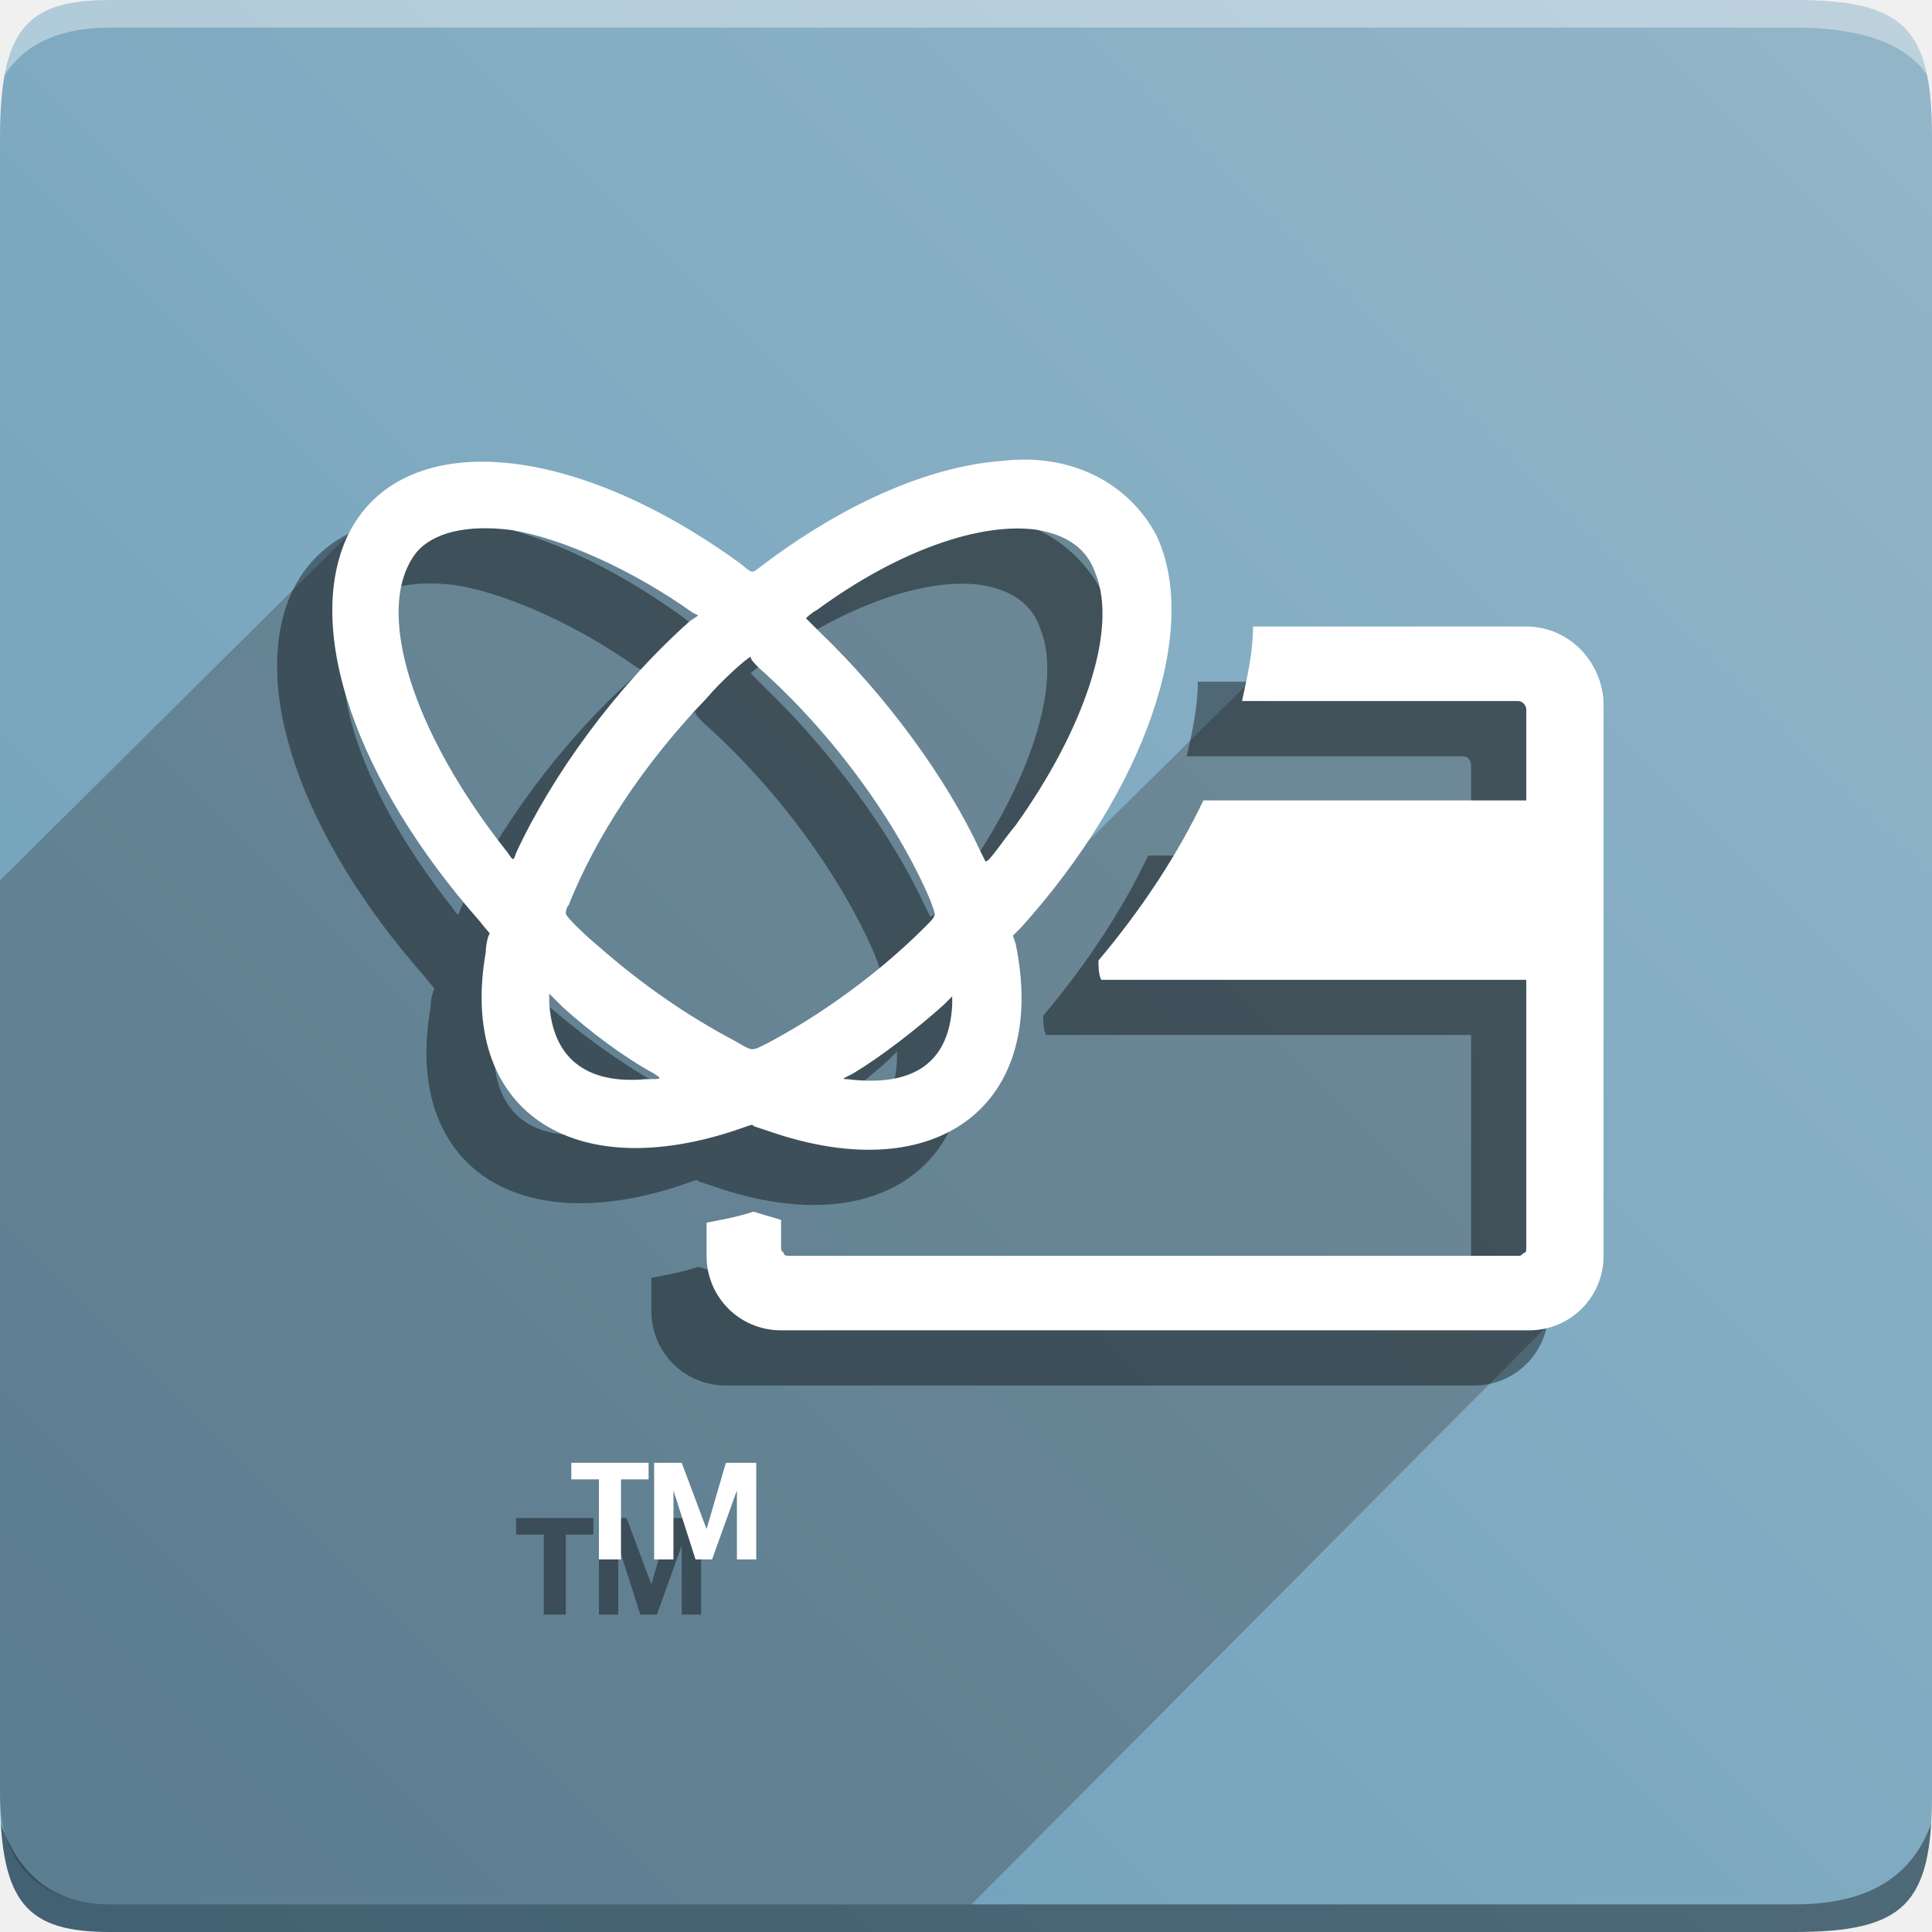
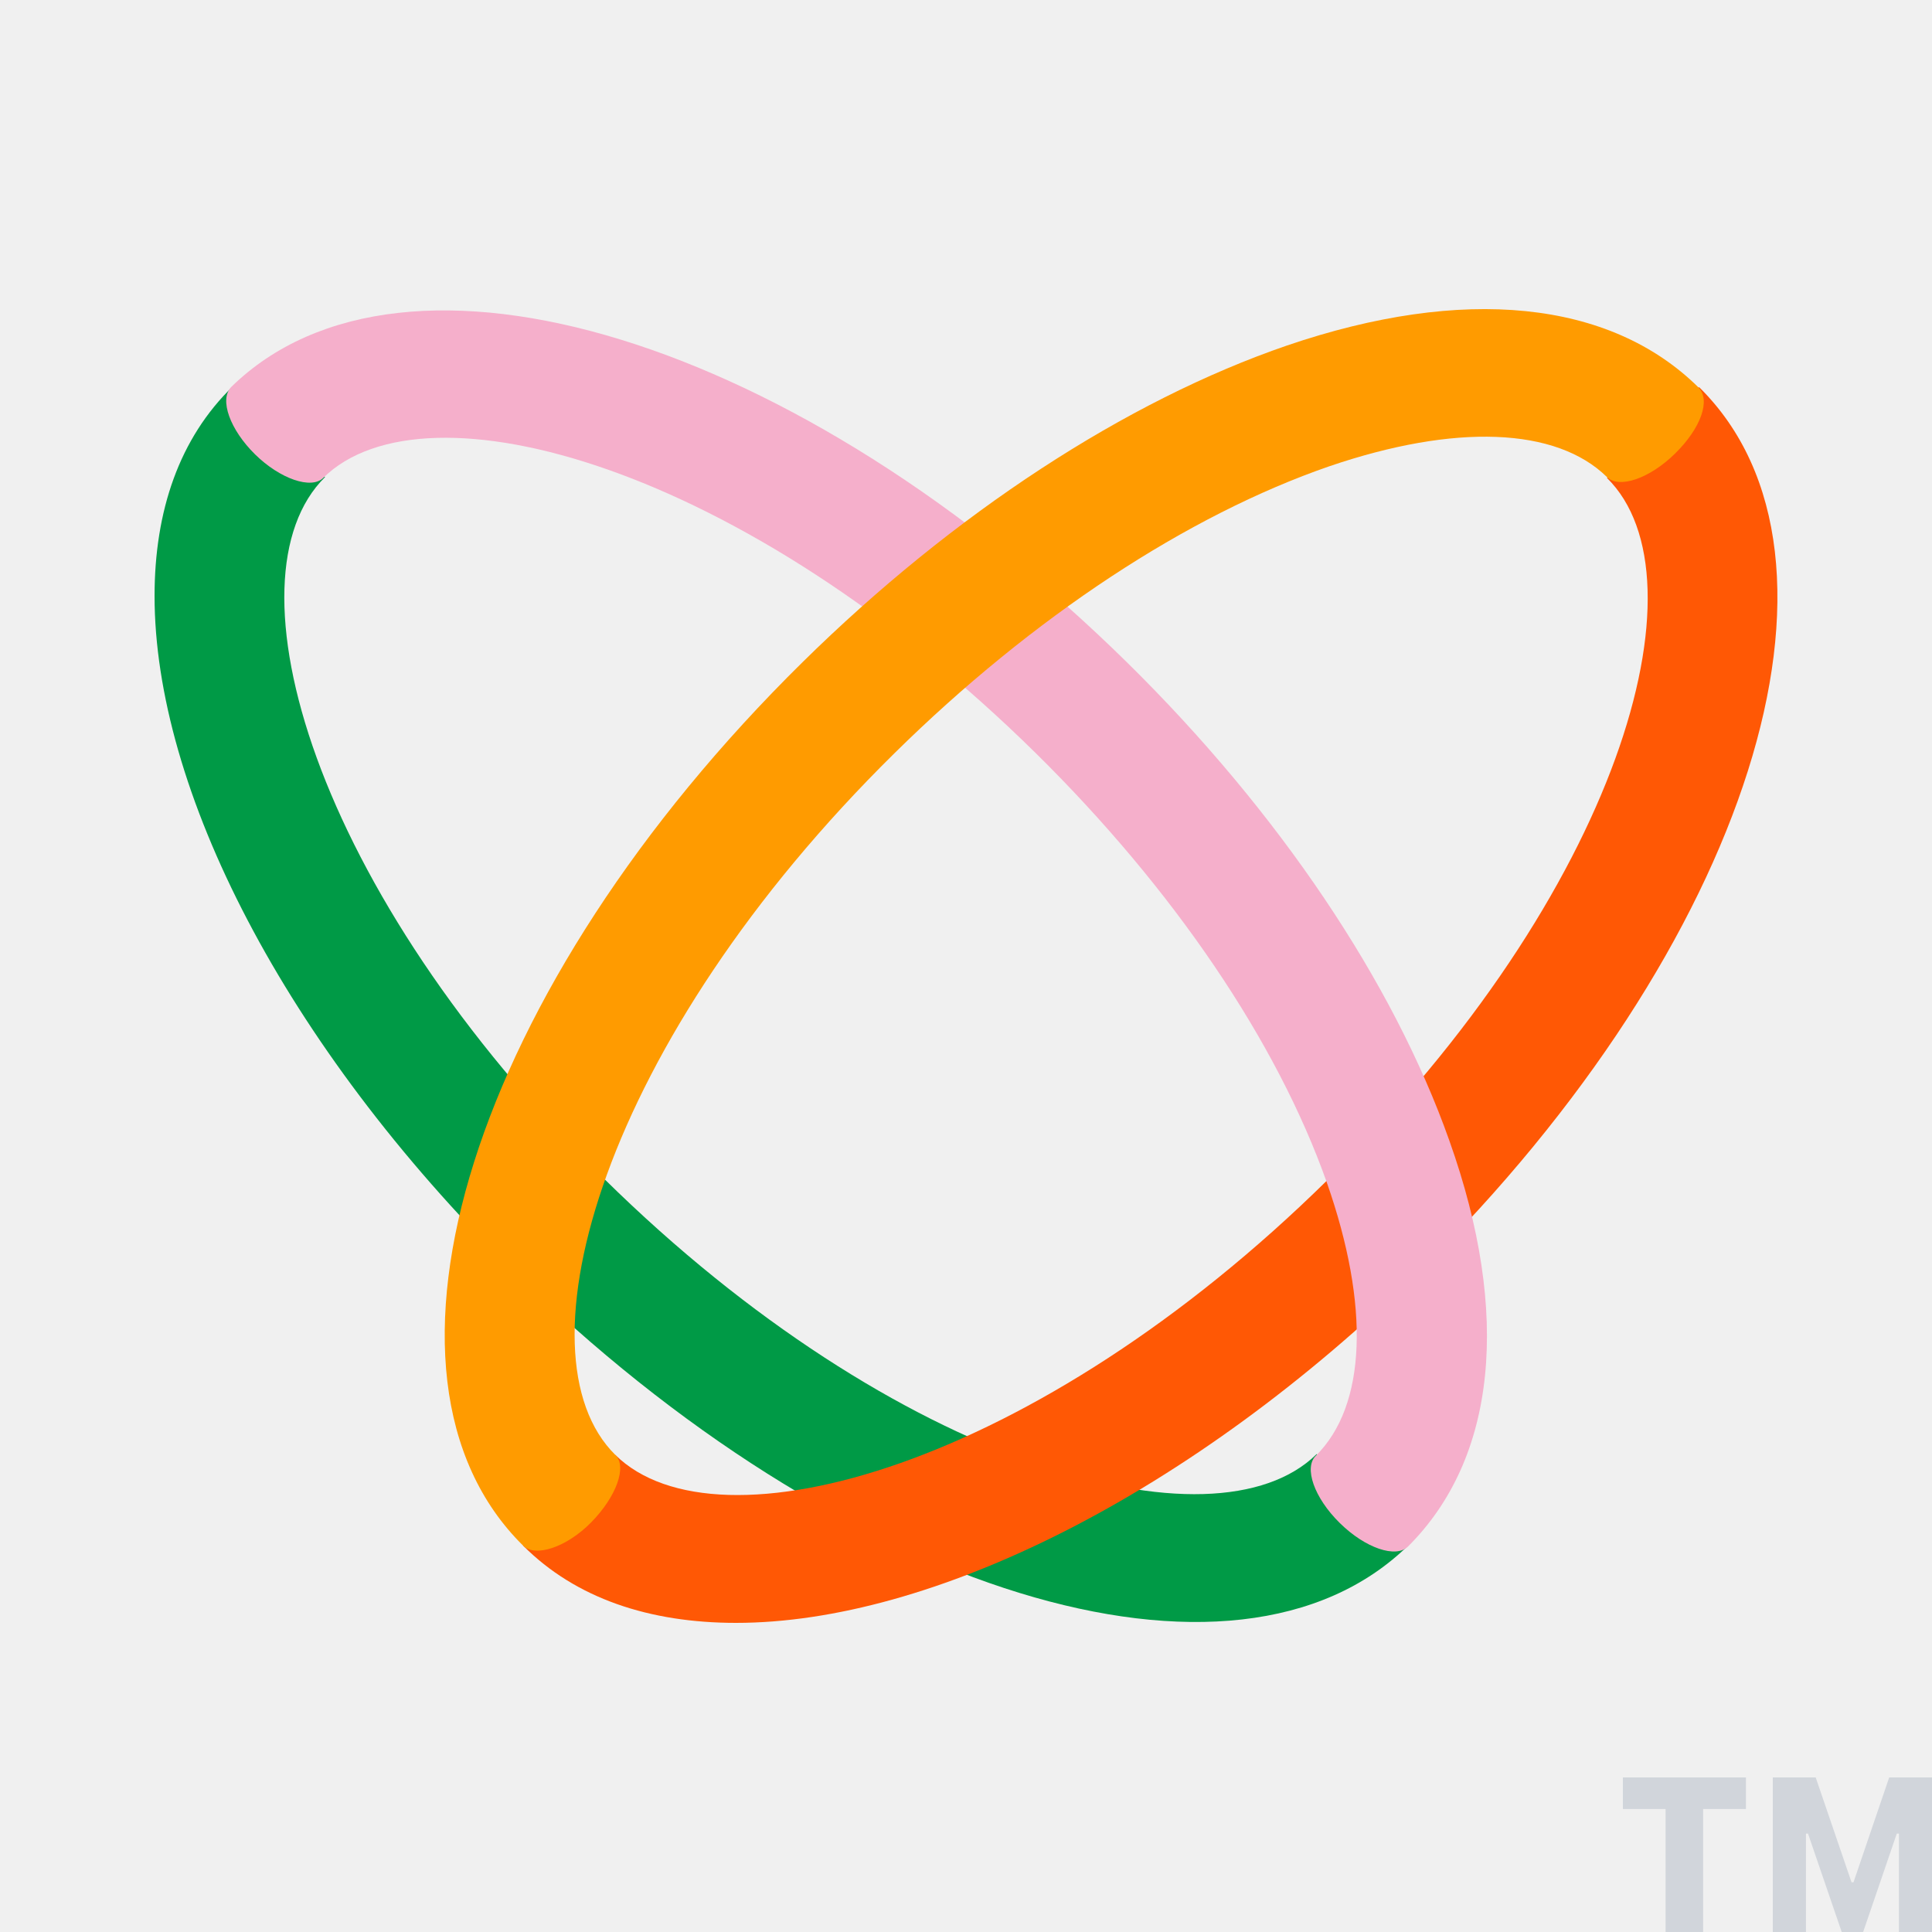
- <svg xmlns="http://www.w3.org/2000/svg" version="1.1" id="Layer_1" x="0px" y="0px" viewBox="0 0 70 70" style="enable-background:new 0 0 70 70;" xml:space="preserve">
-   <style type="text/css">
- 	.st0{filter:url(#Adobe_OpacityMaskFilter);}
- 	.st1{fill-rule:evenodd;clip-rule:evenodd;fill:#FFFFFF;}
- 	.st2{mask:url(#b_00000056428700427525433750000007737325548001924286_);}
- 	.st3{fill-rule:evenodd;clip-rule:evenodd;fill:url(#SVGID_1_);}
- 	.st4{fill-rule:evenodd;clip-rule:evenodd;fill:#FFFFFF;fill-opacity:0.383;}
- 	.st5{opacity:0.324;fill-rule:evenodd;clip-rule:evenodd;fill:#393939;enable-background:new    ;}
- 	.st6{fill-rule:evenodd;clip-rule:evenodd;fill-opacity:0.383;}
- 	.st7{opacity:0.4;}
- 	.st8{fill-rule:evenodd;clip-rule:evenodd;}
- 	.st9{fill:#FFFFFF;}
- </style>
-   <defs>
-     <filter id="Adobe_OpacityMaskFilter" filterUnits="userSpaceOnUse" x="0" y="0" width="70" height="70">
-       <feColorMatrix type="matrix" values="1 0 0 0 0  0 1 0 0 0  0 0 1 0 0  0 0 0 1 0" />
-     </filter>
-   </defs>
-   <mask maskUnits="userSpaceOnUse" x="0" y="0" width="70" height="70" id="b_00000056428700427525433750000007737325548001924286_">
-     <g class="st0">
-       <path id="a_00000138559125790419082090000007347613071121435547_" class="st1" d="M4,0h61c4,0,5,1,5,5v60c0,4-1,5-5,5H4    c-3,0-4-1-4-5V5C0,1,1,0,4,0z" />
-     </g>
-   </mask>
-   <g class="st2">
-     <linearGradient id="SVGID_1_" gradientUnits="userSpaceOnUse" x1="-2234.6" y1="1879.504" x2="-2235.6" y2="1878.504" gradientTransform="matrix(70 0 0 -70 156492 131565.266)">
-       <stop offset="0" style="stop-color:#94B6C8" />
-       <stop offset="1" style="stop-color:#6A9EBA" />
-     </linearGradient>
-     <path class="st3" d="M0,0h70v70H0V0z" />
-     <path class="st4" d="M4,1h61c2.7,0,4.3,0.7,5,2V0H0v3C0.7,1.7,2,1,4,1z" />
-     <path class="st5" d="M4,69c-2,0-4-1-4-4V31.9l12.6-12.5c5.9-2.4,10.9-1.3,15.3,3.3c10-7.1,15.8-7.6,11.3,8l7.5-7.4L56.7,24   l-0.5,23.9L35.2,69H4z" />
-     <path class="st6" d="M4,69h61c2.7,0,4.3-1,5-3v4H0v-4C0.7,68,2,69,4,69z" />
-     <g class="st7">
-       <polygon points="19.7,55.6 18.7,55.6 18.7,55 21.5,55 21.5,55.6 20.5,55.6 20.5,58.5 19.7,58.5 19.7,55.6   " />
-       <polygon points="21.7,55 22.7,55 23.6,57.4 23.6,57.4 24.3,55 25.4,55 25.4,58.5 24.7,58.5 24.7,56 24.7,56 23.8,58.5 23.2,58.5     22.4,56 22.4,56 22.4,58.5 21.7,58.5   " />
-       <path d="M53.3,24.7h-9.9c0,0.9-0.2,1.8-0.4,2.7h10c0.2,0,0.3,0.2,0.3,0.3V31H41.6c-0.9,1.9-2.2,3.9-3.8,5.8c0,0.2,0,0.5,0.1,0.7    h15.4v9.7c0,0.1,0,0.2-0.1,0.2c-0.1,0.1-0.1,0.1-0.2,0.1H26.6c-0.1,0-0.2,0-0.2-0.1c-0.1-0.1-0.1-0.1-0.1-0.2v-1    c-0.3-0.1-0.7-0.2-1-0.3c-0.6,0.2-1.2,0.3-1.7,0.4v1.2c0,1.5,1.2,2.7,2.7,2.7h27.1c1.5,0,2.7-1.2,2.7-2.7V27.4    C56,25.9,54.8,24.7,53.3,24.7z" />
-       <path id="path0_00000051376682181676208090000007751481062063305623_" class="st8" d="M34.3,18.7c-2.7,0.2-5.8,1.6-8.7,3.8    c-0.4,0.3-0.3,0.3-0.8-0.1c-6.2-4.5-12.3-4.9-14.2-1c-1.6,3.4,0.3,8.9,4.8,14c0.3,0.4,0.4,0.4,0.3,0.5c0,0-0.1,0.3-0.1,0.6    c-1,5.7,3.1,8.5,9.2,6.4c0.3-0.1,0.5-0.2,0.5-0.1c0,0,0.3,0.1,0.6,0.2c6.1,2.1,10.1-1,8.9-6.8l-0.1-0.3l0.3-0.3    c4.5-5,6.5-10.8,4.9-14.2C38.9,19.5,36.8,18.4,34.3,18.7 M16.5,21.2c1.9,0.3,4.5,1.5,6.6,3l0.2,0.1L23,24.5    c-2.7,2.4-5,5.6-6.3,8.4c-0.1,0.3-0.1,0.3-0.3,0c-3.5-4.4-4.9-8.9-3.3-10.9C13.7,21.3,14.9,21,16.5,21.2 M35.6,21.2    c1.1,0.2,1.8,0.7,2.1,1.6c0.8,2-0.4,5.6-2.9,9.1c-0.5,0.6-1,1.4-1.1,1.3c0,0-0.1-0.2-0.2-0.4c-1.2-2.6-3.4-5.6-5.8-7.9    c-0.3-0.3-0.5-0.5-0.5-0.5s0.2-0.2,0.4-0.3C30.6,21.9,33.6,20.9,35.6,21.2 M25.5,26.2c2.7,2.4,5,5.6,6.2,8.4    c0.2,0.6,0.3,0.5-0.2,1c-1.7,1.7-3.8,3.2-5.7,4.2c-0.6,0.3-0.5,0.3-1.2-0.1c-1.7-0.9-3.3-2-4.9-3.4c-0.6-0.5-1.2-1.1-1.2-1.2    c0,0,0-0.2,0.1-0.3c1-2.5,2.7-5.1,5-7.5c0.5-0.6,1.5-1.5,1.6-1.5C25.2,25.9,25.3,26,25.5,26.2 M18.4,38.5c1,0.9,2.2,1.8,3.3,2.4    c0.3,0.2,0.3,0.2-0.3,0.2c-2.2,0.2-3.4-0.8-3.5-2.8l0-0.3l0.1,0.1C18,38.1,18.2,38.3,18.4,38.5 M32.5,38.4c-0.1,2.1-1.4,3-3.8,2.7    c-0.2,0-0.2,0,0.2-0.2c1-0.6,2.3-1.6,3.3-2.5c0.2-0.2,0.3-0.3,0.3-0.3C32.5,38.1,32.5,38.2,32.5,38.4" />
-     </g>
-     <g>
-       <polygon class="st9" points="21.7,53.6 20.7,53.6 20.7,53 23.5,53 23.5,53.6 22.5,53.6 22.5,56.5 21.7,56.5 21.7,53.6   " />
-       <polygon class="st9" points="23.7,53 24.7,53 25.6,55.4 25.6,55.4 26.3,53 27.4,53 27.4,56.5 26.7,56.5 26.7,54 26.7,54     25.8,56.5 25.2,56.5 24.4,54 24.4,54 24.4,56.5 23.7,56.5   " />
-       <path class="st9" d="M55.3,22.7h-9.9c0,0.9-0.2,1.8-0.4,2.7h10c0.2,0,0.3,0.2,0.3,0.3V29H43.6c-0.9,1.9-2.2,3.9-3.8,5.8    c0,0.2,0,0.5,0.1,0.7h15.4v9.7c0,0.1,0,0.2-0.1,0.2c-0.1,0.1-0.1,0.1-0.2,0.1H28.6c-0.1,0-0.2,0-0.2-0.1c-0.1-0.1-0.1-0.1-0.1-0.2    v-1c-0.3-0.1-0.7-0.2-1-0.3c-0.6,0.2-1.2,0.3-1.7,0.4v1.2c0,1.5,1.2,2.7,2.7,2.7h27.1c1.5,0,2.7-1.2,2.7-2.7V25.4    C58,23.9,56.8,22.7,55.3,22.7z" />
-       <path id="path0_00000123403326104996206480000014033077542406494338_" class="st1" d="M36.3,16.7c-2.7,0.2-5.8,1.6-8.7,3.8    c-0.4,0.3-0.3,0.3-0.8-0.1c-6.2-4.5-12.3-4.9-14.2-1c-1.6,3.4,0.3,8.9,4.8,14c0.3,0.4,0.4,0.4,0.3,0.5c0,0-0.1,0.3-0.1,0.6    c-1,5.7,3.1,8.5,9.2,6.4c0.3-0.1,0.5-0.2,0.5-0.1c0,0,0.3,0.1,0.6,0.2c6.1,2.1,10.1-1,8.9-6.8l-0.1-0.3l0.3-0.3    c4.5-5,6.5-10.8,4.9-14.2C40.9,17.5,38.8,16.4,36.3,16.7 M18.5,19.2c1.9,0.3,4.5,1.5,6.6,3l0.2,0.1L25,22.5    c-2.7,2.4-5,5.6-6.3,8.4c-0.1,0.3-0.1,0.3-0.3,0c-3.5-4.4-4.9-8.9-3.3-10.9C15.7,19.3,16.9,19,18.5,19.2 M37.6,19.2    c1.1,0.2,1.8,0.7,2.1,1.6c0.8,2-0.4,5.6-2.9,9.1c-0.5,0.6-1,1.4-1.1,1.3c0,0-0.1-0.2-0.2-0.4c-1.2-2.6-3.4-5.6-5.8-7.9    c-0.3-0.3-0.5-0.5-0.5-0.5c0,0,0.2-0.2,0.4-0.3C32.6,19.9,35.6,18.9,37.6,19.2 M27.5,24.2c2.7,2.4,5,5.6,6.2,8.4    c0.2,0.6,0.3,0.5-0.2,1c-1.7,1.7-3.8,3.2-5.7,4.2c-0.6,0.3-0.5,0.3-1.2-0.1c-1.7-0.9-3.3-2-4.9-3.4c-0.6-0.5-1.2-1.1-1.2-1.2    c0,0,0-0.2,0.1-0.3c1-2.5,2.7-5.1,5-7.5c0.5-0.6,1.5-1.5,1.6-1.5C27.2,23.9,27.3,24,27.5,24.2 M20.4,36.5c1,0.9,2.2,1.8,3.3,2.4    c0.3,0.2,0.3,0.2-0.3,0.2c-2.2,0.2-3.4-0.8-3.5-2.8l0-0.3l0.1,0.1C20,36.1,20.2,36.3,20.4,36.5 M34.5,36.4c-0.1,2.1-1.4,3-3.8,2.7    c-0.2,0-0.2,0,0.2-0.2c1-0.6,2.3-1.6,3.3-2.5c0.2-0.2,0.3-0.3,0.3-0.3C34.5,36.1,34.5,36.2,34.5,36.4" />
-     </g>
-   </g>
+ <svg xmlns="http://www.w3.org/2000/svg" width="50" height="50" viewBox="0 0 50 50">
+   <path d="M43.105 50h.972v-3.182h1.108V46H42v.818h1.105V50Zm2.775 0h.858v-2.547h.053L47.663 50h.555l.871-2.547h.056V50H50v-4h-1.108l-.924 2.714h-.05L46.99 46h-1.11v4Z" fill="#D1D5DB" />
+   <path d="M4 15.425c0-2.209.644-4.089 2.027-5.428l2.385 2.35c-2.647 2.608-.334 10.715 7.227 18.164 7.56 7.448 15.79 9.728 18.436 7.12l2.386 2.35c-4.484 4.417-14.668 1.268-23.207-7.12C7.339 27.01 4 20.406 4 15.424Z" fill="#009A46" />
+   <path d="M19.05 42c-2.242 0-4.15-.634-5.51-1.997l2.385-2.35c2.648 2.608 10.876.329 18.436-7.12 7.561-7.449 9.875-15.555 7.227-18.164l2.385-2.35c4.484 4.418 1.288 14.452-7.226 22.864C30.807 38.71 24.082 42 19.049 42Z" fill="#FF5805" />
+   <path d="M37.51 29.522c-1.455-4.112-4.412-8.506-8.323-12.36C20.648 8.75 10.463 5.625 5.98 10.019c-.31.329-.024 1.104.62 1.739.644.634 1.455.916 1.765.61 2.647-2.608 10.876-.329 18.437 7.12 3.577 3.525 6.248 7.473 7.536 11.115 1.121 3.195 1.026 5.78-.286 7.073-.31.305-.048 1.08.62 1.738.668.658 1.455.917 1.765.611 2.29-2.279 2.671-6.015 1.073-10.503Z" fill="#F5AFCB" />
+   <path d="M43.95 10.02c-2.29-2.256-6.083-2.632-10.638-1.08-4.174 1.433-8.634 4.346-12.545 8.2-8.539 8.412-11.71 18.446-7.227 22.863.31.306 1.121.047 1.765-.61.644-.659.93-1.434.62-1.74-2.647-2.608-.334-10.714 7.227-18.163 3.577-3.525 7.584-6.157 11.257-7.425 3.244-1.105 5.867-1.01 7.18.282.31.305 1.096.046 1.764-.611.668-.658.93-1.387.596-1.716Z" fill="#FF9B00" />
</svg>
